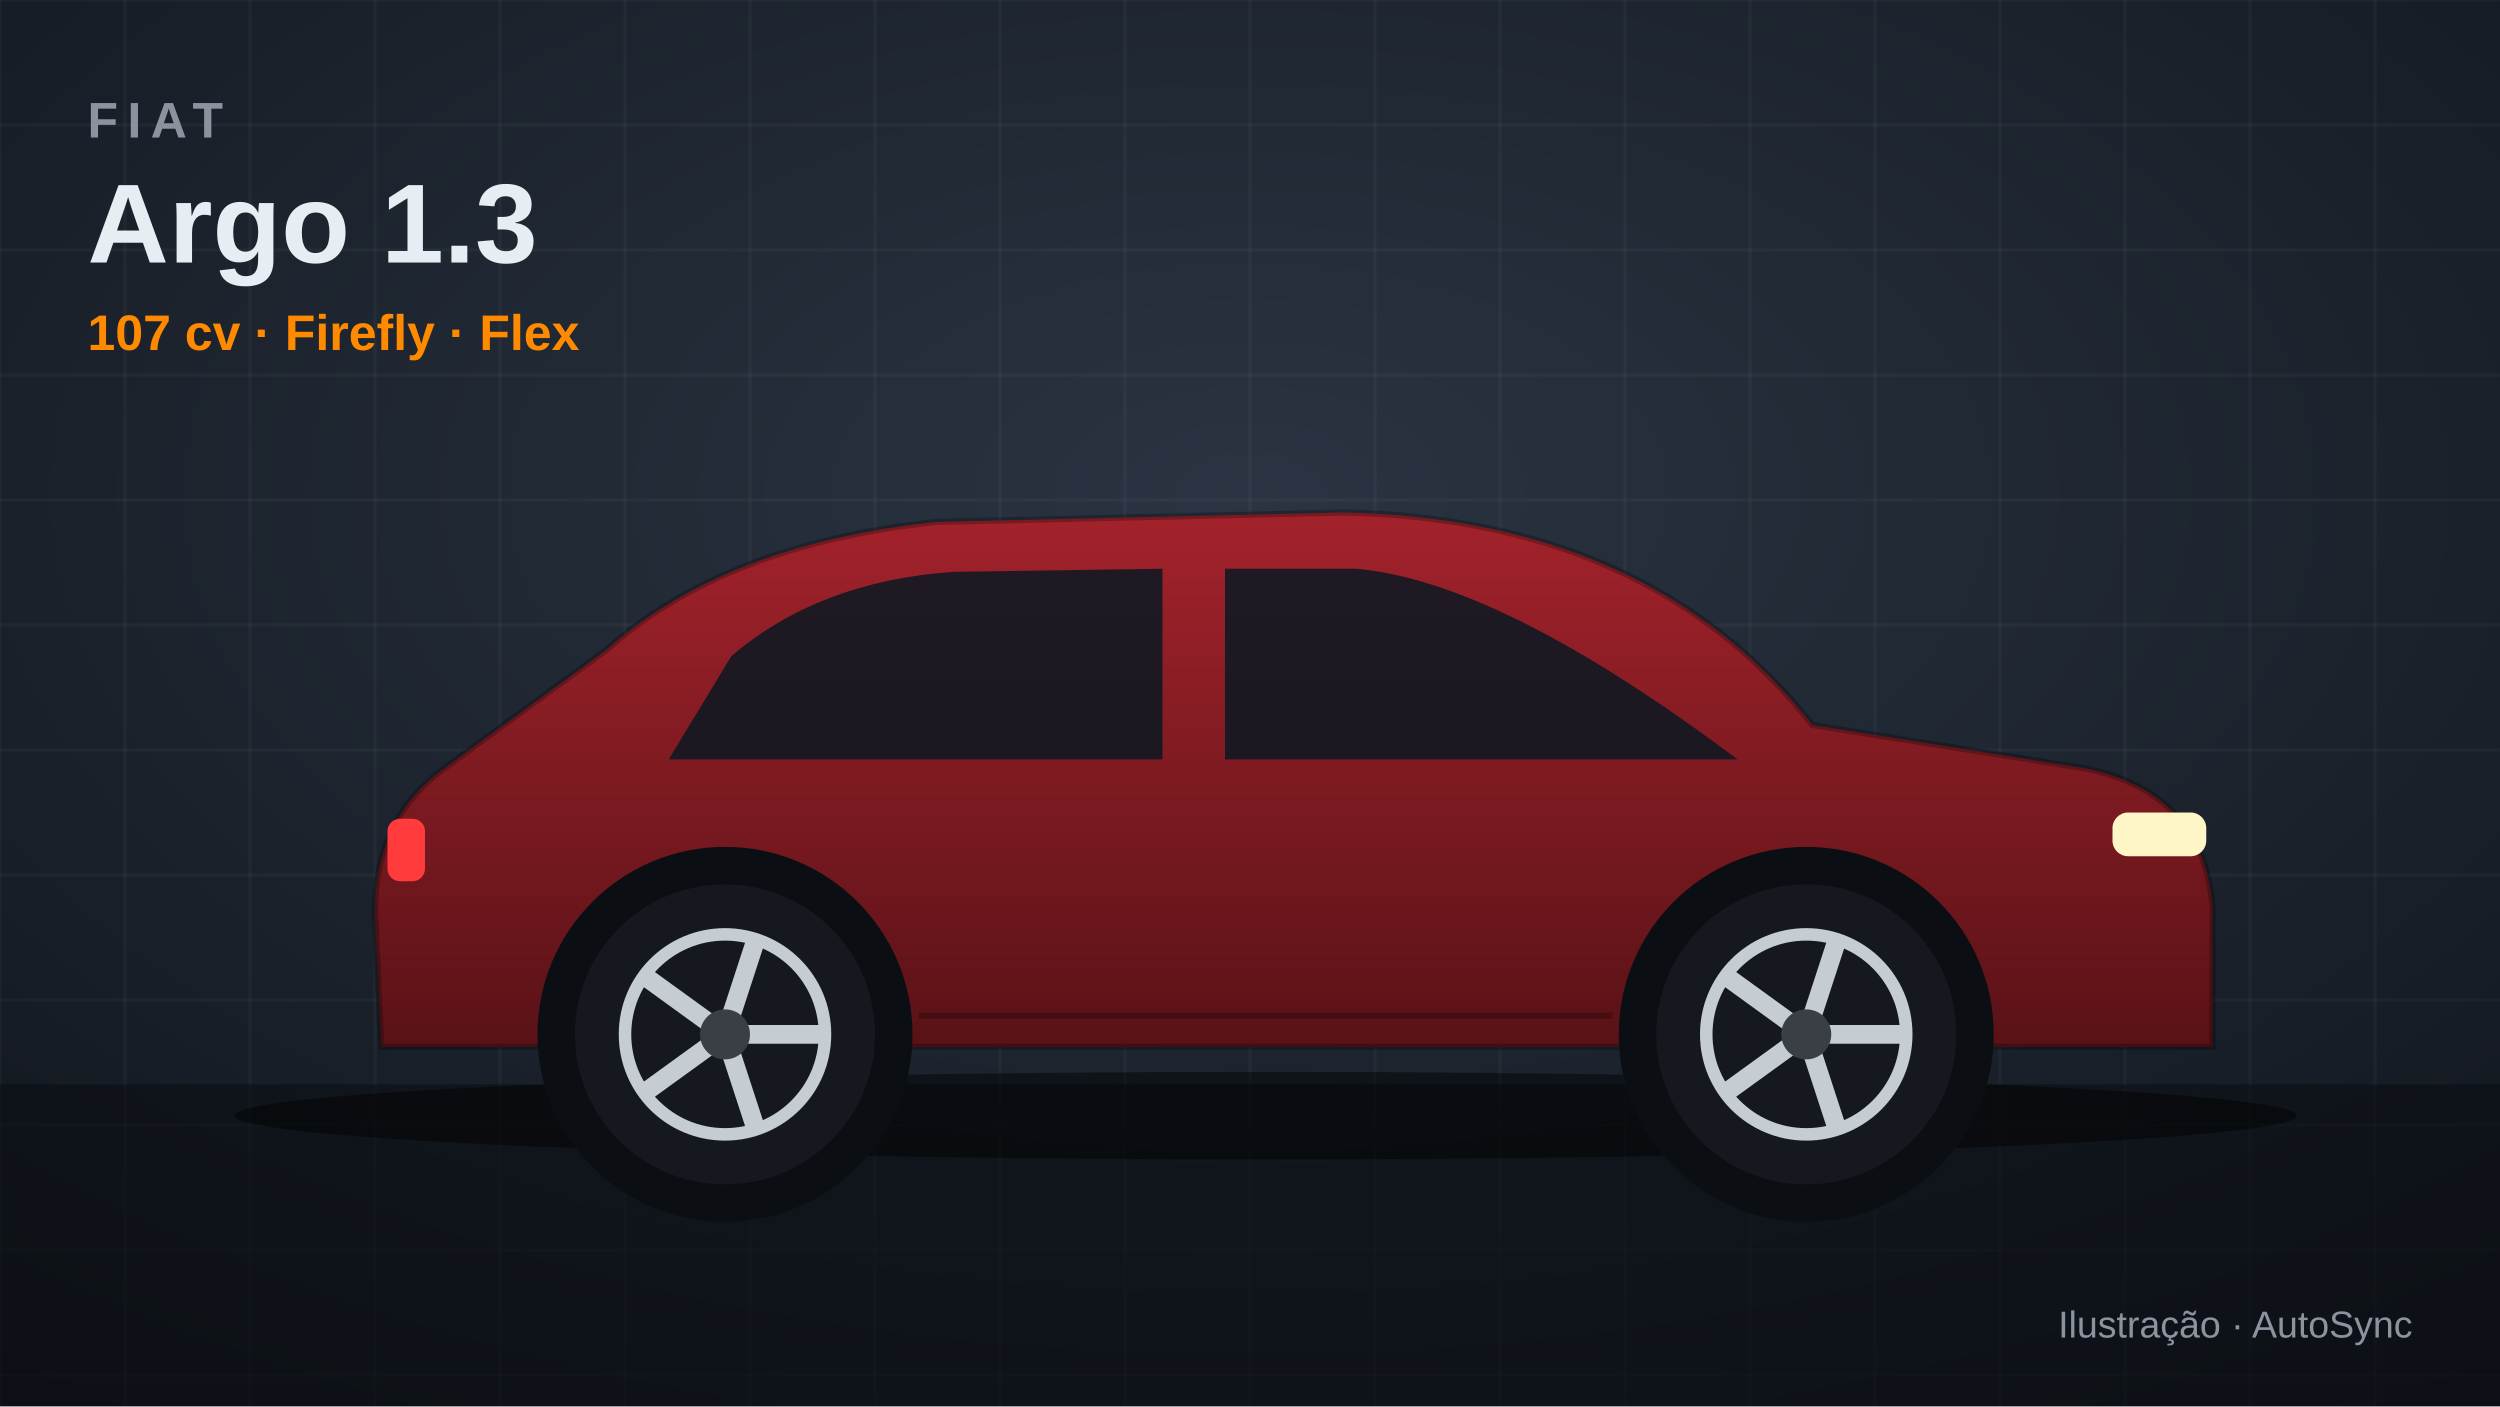
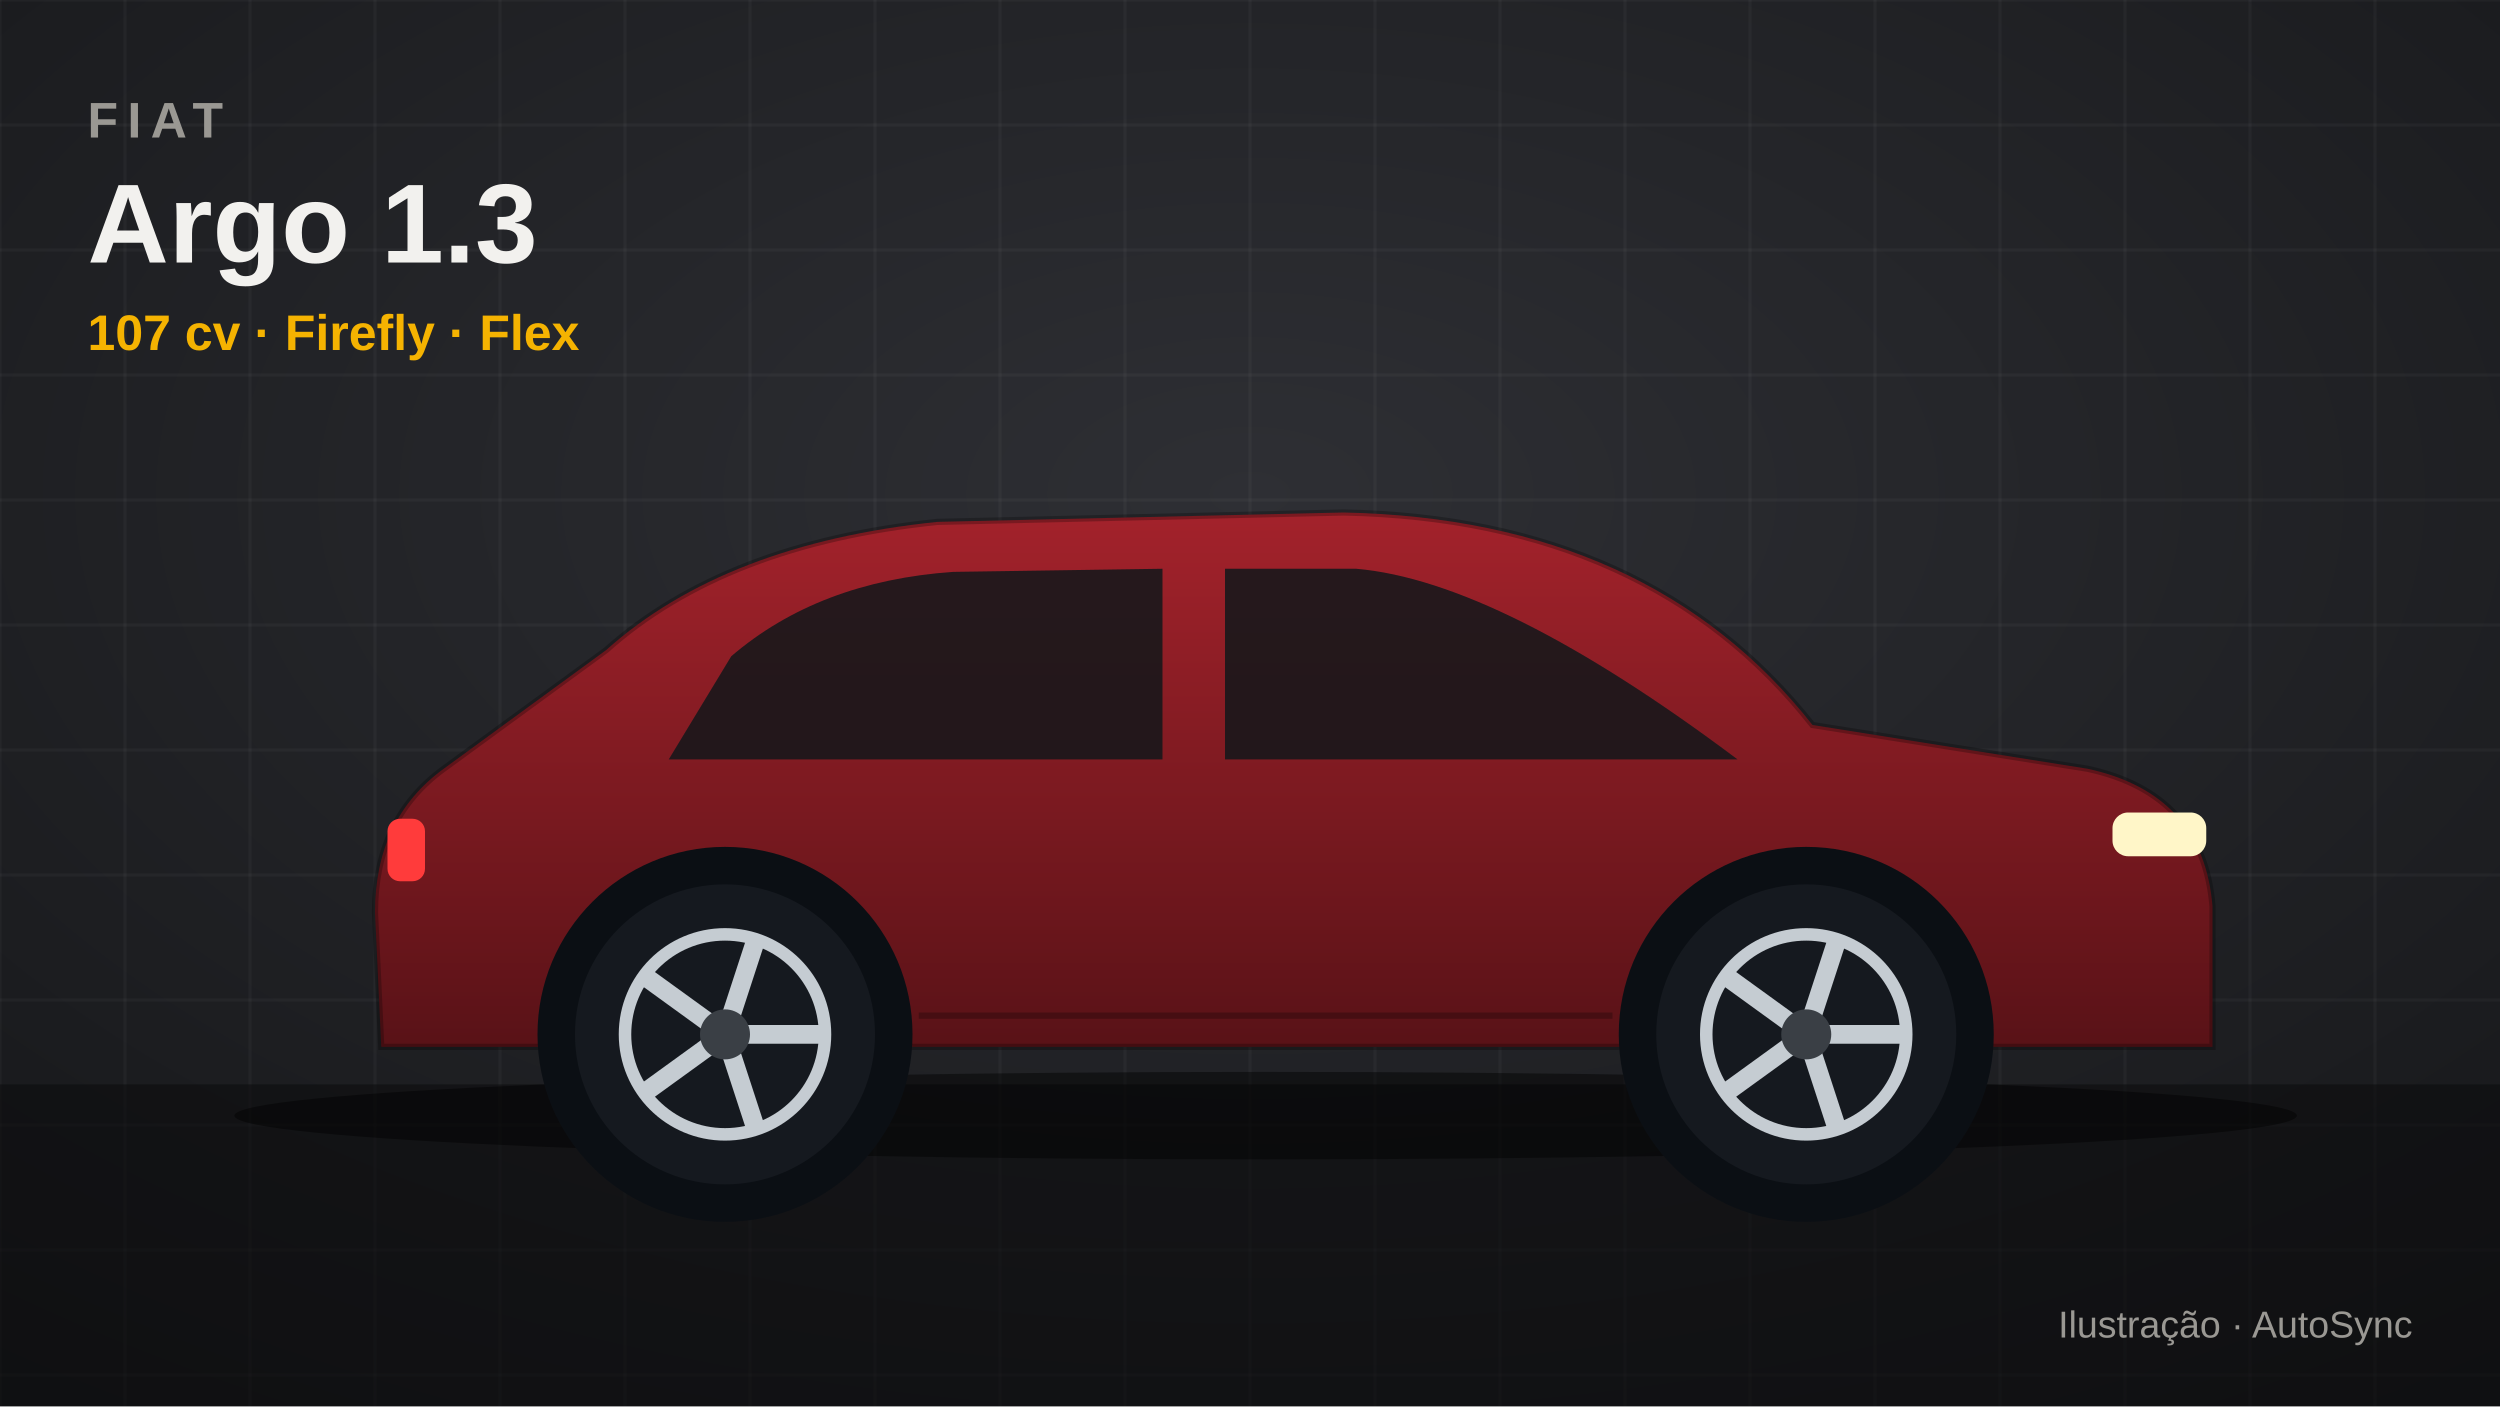
<svg xmlns="http://www.w3.org/2000/svg" viewBox="0 0 800 450" font-family="Arial, Helvetica, sans-serif" role="img" aria-label="Fiat Argo 1.3">
  <defs>
    <radialGradient id="bg" cx=".5" cy=".35" r=".9">
-       <stop offset="0" stop-color="#2a3442" />
-       <stop offset="1" stop-color="#0d1117" />
+       <stop offset="0" stop-color="#2E2F34" />
+       <stop offset="1" stop-color="#121315" />
    </radialGradient>
  </defs>
  <rect width="800" height="450" fill="url(#bg)" />
  <line x1="0" y1="0" x2="0" y2="450" stroke="#fff" stroke-opacity=".035" />
  <line x1="40" y1="0" x2="40" y2="450" stroke="#fff" stroke-opacity=".035" />
  <line x1="80" y1="0" x2="80" y2="450" stroke="#fff" stroke-opacity=".035" />
  <line x1="120" y1="0" x2="120" y2="450" stroke="#fff" stroke-opacity=".035" />
  <line x1="160" y1="0" x2="160" y2="450" stroke="#fff" stroke-opacity=".035" />
  <line x1="200" y1="0" x2="200" y2="450" stroke="#fff" stroke-opacity=".035" />
  <line x1="240" y1="0" x2="240" y2="450" stroke="#fff" stroke-opacity=".035" />
  <line x1="280" y1="0" x2="280" y2="450" stroke="#fff" stroke-opacity=".035" />
  <line x1="320" y1="0" x2="320" y2="450" stroke="#fff" stroke-opacity=".035" />
  <line x1="360" y1="0" x2="360" y2="450" stroke="#fff" stroke-opacity=".035" />
  <line x1="400" y1="0" x2="400" y2="450" stroke="#fff" stroke-opacity=".035" />
  <line x1="440" y1="0" x2="440" y2="450" stroke="#fff" stroke-opacity=".035" />
  <line x1="480" y1="0" x2="480" y2="450" stroke="#fff" stroke-opacity=".035" />
  <line x1="520" y1="0" x2="520" y2="450" stroke="#fff" stroke-opacity=".035" />
  <line x1="560" y1="0" x2="560" y2="450" stroke="#fff" stroke-opacity=".035" />
  <line x1="600" y1="0" x2="600" y2="450" stroke="#fff" stroke-opacity=".035" />
  <line x1="640" y1="0" x2="640" y2="450" stroke="#fff" stroke-opacity=".035" />
  <line x1="680" y1="0" x2="680" y2="450" stroke="#fff" stroke-opacity=".035" />
  <line x1="720" y1="0" x2="720" y2="450" stroke="#fff" stroke-opacity=".035" />
  <line x1="760" y1="0" x2="760" y2="450" stroke="#fff" stroke-opacity=".035" />
  <line x1="0" y1="0" x2="800" y2="0" stroke="#fff" stroke-opacity=".035" />
  <line x1="0" y1="40" x2="800" y2="40" stroke="#fff" stroke-opacity=".035" />
  <line x1="0" y1="80" x2="800" y2="80" stroke="#fff" stroke-opacity=".035" />
  <line x1="0" y1="120" x2="800" y2="120" stroke="#fff" stroke-opacity=".035" />
  <line x1="0" y1="160" x2="800" y2="160" stroke="#fff" stroke-opacity=".035" />
  <line x1="0" y1="200" x2="800" y2="200" stroke="#fff" stroke-opacity=".035" />
  <line x1="0" y1="240" x2="800" y2="240" stroke="#fff" stroke-opacity=".035" />
  <line x1="0" y1="280" x2="800" y2="280" stroke="#fff" stroke-opacity=".035" />
  <line x1="0" y1="320" x2="800" y2="320" stroke="#fff" stroke-opacity=".035" />
  <line x1="0" y1="360" x2="800" y2="360" stroke="#fff" stroke-opacity=".035" />
  <line x1="0" y1="400" x2="800" y2="400" stroke="#fff" stroke-opacity=".035" />
  <line x1="0" y1="440" x2="800" y2="440" stroke="#fff" stroke-opacity=".035" />
-   <rect y="347" width="800" height="103" fill="#0a0d12" opacity=".6" />
+   <rect y="347" width="800" height="103" fill="#0b0c0d" opacity=".6" />
  <ellipse cx="405.0" cy="357" rx="330" ry="14" fill="#000" opacity=".45" />
  <defs>
    <linearGradient id="corpo" x1="0" y1="0" x2="0" y2="1">
      <stop offset="0" stop-color="#a3222b" />
      <stop offset="1" stop-color="#591217" />
    </linearGradient>
    <linearGradient id="feixe" x1="0" y1="0" x2="1" y2="0">
      <stop offset="0" stop-color="#fff3b0" stop-opacity=".85" />
      <stop offset="1" stop-color="#fff3b0" stop-opacity="0" />
    </linearGradient>
  </defs>
  <path d="M122 335 L120 292 Q120 262 142 246 L194 208 Q232 174 300 167 L430 164 Q528 166 580 232 L668 246 Q705 254 708 290 L708 335 Z" fill="url(#corpo)" stroke="#000" stroke-opacity=".25" stroke-width="2" />
-   <path d="M234 210 Q262 186 305 183 L372 182 L372 243 L214 243 Z M392 182 L434 182 Q480 186 556 243 L392 243 Z" fill="#0e1822" opacity=".88" />
+   <path d="M234 210 Q262 186 305 183 L372 182 L372 243 L214 243 Z M392 182 L434 182 Q480 186 556 243 L392 243 Z" fill="#15171a" opacity=".88" />
  <rect x="676" y="260" width="30" height="14" rx="5" fill="#fff6c8" />
  <rect x="124" y="262" width="12" height="20" rx="4" fill="#ff3b3b" />
  <line x1="294" y1="325" x2="516" y2="325" stroke="#000" stroke-opacity=".25" stroke-width="2" />
  <circle cx="232" cy="331" r="60" fill="#0b0f14" />
  <circle cx="232" cy="331" r="48" fill="#15191f" />
  <circle cx="232" cy="331" r="32" fill="none" stroke="#c5ccd2" stroke-width="4" />
  <line x1="232" y1="331" x2="262.0" y2="331.0" stroke="#c5ccd2" stroke-width="6" stroke-linecap="round" />
  <line x1="232" y1="331" x2="241.3" y2="359.5" stroke="#c5ccd2" stroke-width="6" stroke-linecap="round" />
  <line x1="232" y1="331" x2="207.7" y2="348.6" stroke="#c5ccd2" stroke-width="6" stroke-linecap="round" />
  <line x1="232" y1="331" x2="207.7" y2="313.4" stroke="#c5ccd2" stroke-width="6" stroke-linecap="round" />
  <line x1="232" y1="331" x2="241.3" y2="302.5" stroke="#c5ccd2" stroke-width="6" stroke-linecap="round" />
  <circle cx="232" cy="331" r="8" fill="#3a3f45" />
  <circle cx="578" cy="331" r="60" fill="#0b0f14" />
  <circle cx="578" cy="331" r="48" fill="#15191f" />
  <circle cx="578" cy="331" r="32" fill="none" stroke="#c5ccd2" stroke-width="4" />
  <line x1="578" y1="331" x2="608.0" y2="331.0" stroke="#c5ccd2" stroke-width="6" stroke-linecap="round" />
  <line x1="578" y1="331" x2="587.3" y2="359.5" stroke="#c5ccd2" stroke-width="6" stroke-linecap="round" />
  <line x1="578" y1="331" x2="553.7" y2="348.6" stroke="#c5ccd2" stroke-width="6" stroke-linecap="round" />
  <line x1="578" y1="331" x2="553.7" y2="313.4" stroke="#c5ccd2" stroke-width="6" stroke-linecap="round" />
  <line x1="578" y1="331" x2="587.3" y2="302.5" stroke="#c5ccd2" stroke-width="6" stroke-linecap="round" />
  <circle cx="578" cy="331" r="8" fill="#3a3f45" />
-   <text x="28" y="44" fill="#8b949e" font-size="16" font-weight="700" letter-spacing="3">FIAT</text>
-   <text x="28" y="84" fill="#e6edf3" font-size="36" font-weight="700">Argo 1.3</text>
-   <text x="28" y="112" fill="#ff8a00" font-size="16" font-weight="700">107 cv · Firefly · Flex</text>
-   <text x="772" y="428" text-anchor="end" fill="#8b949e" font-size="12">Ilustração · AutoSync</text>
+   <text x="28" y="44" fill="#9A9893" font-size="16" font-weight="700" letter-spacing="3">FIAT</text>
+   <text x="28" y="84" fill="#F2F1EE" font-size="36" font-weight="700">Argo 1.3</text>
+   <text x="28" y="112" fill="#F5B301" font-size="16" font-weight="700">107 cv · Firefly · Flex</text>
+   <text x="772" y="428" text-anchor="end" fill="#9A9893" font-size="12">Ilustração · AutoSync</text>
</svg>
